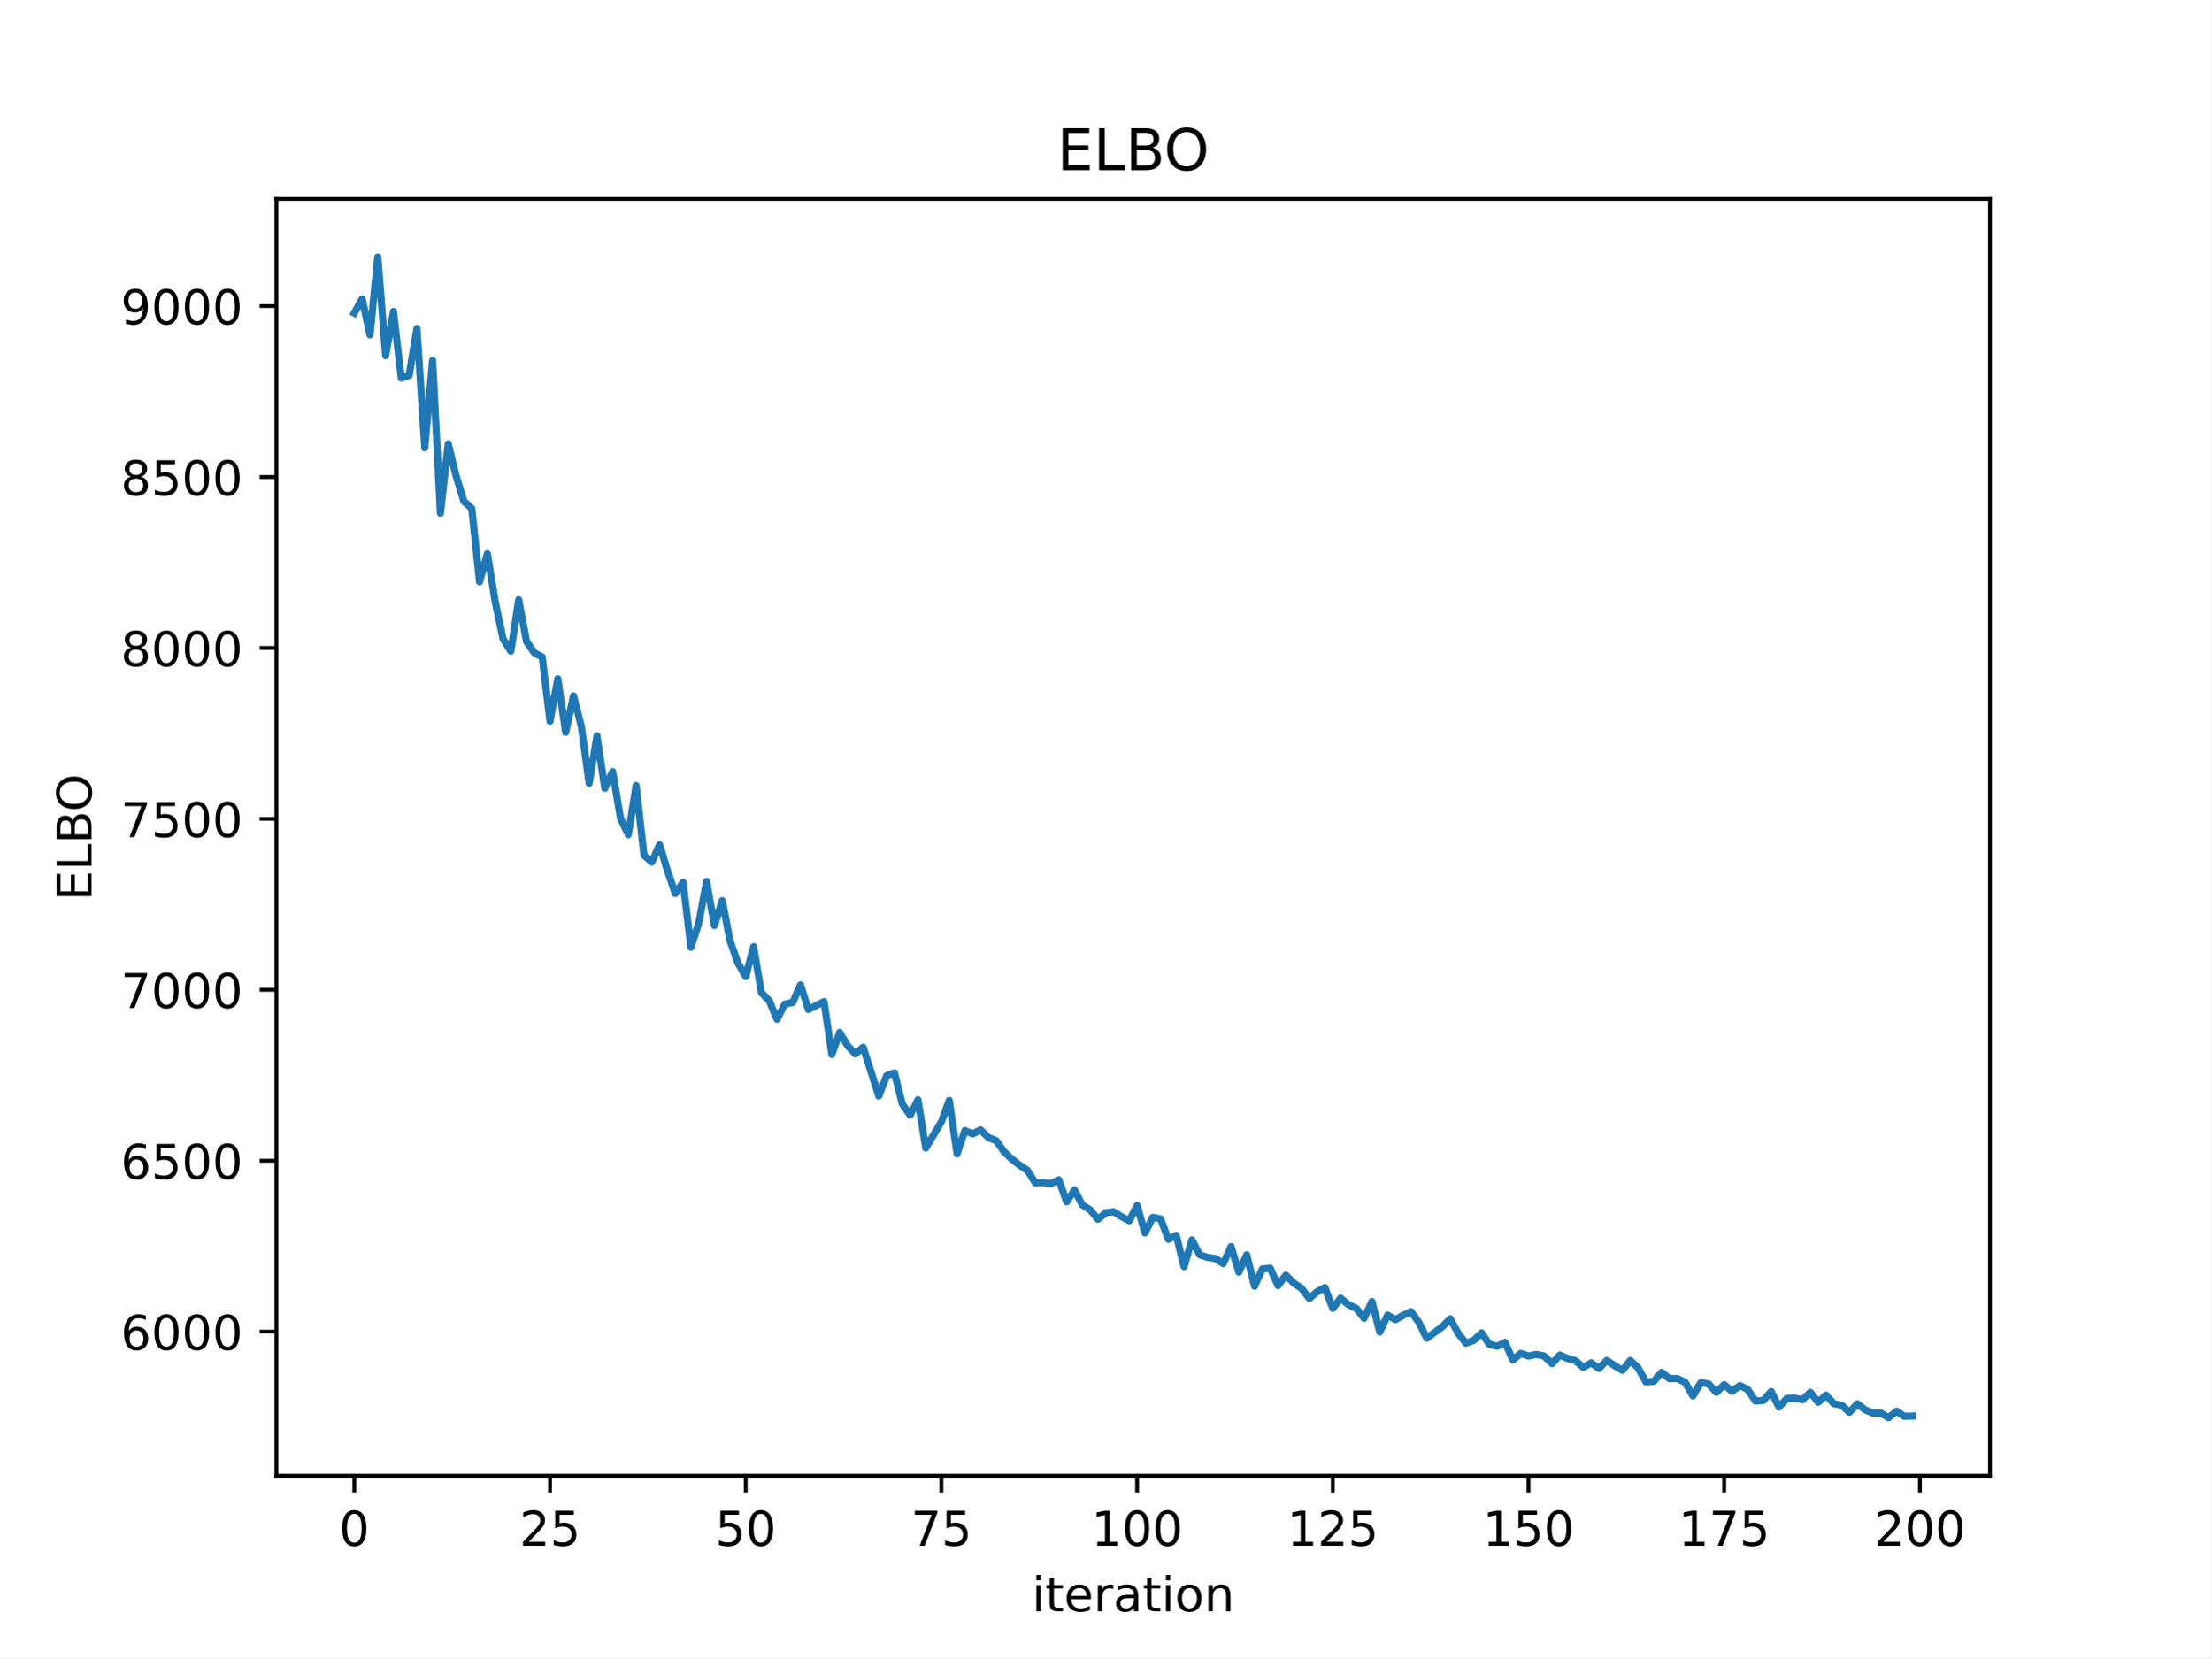
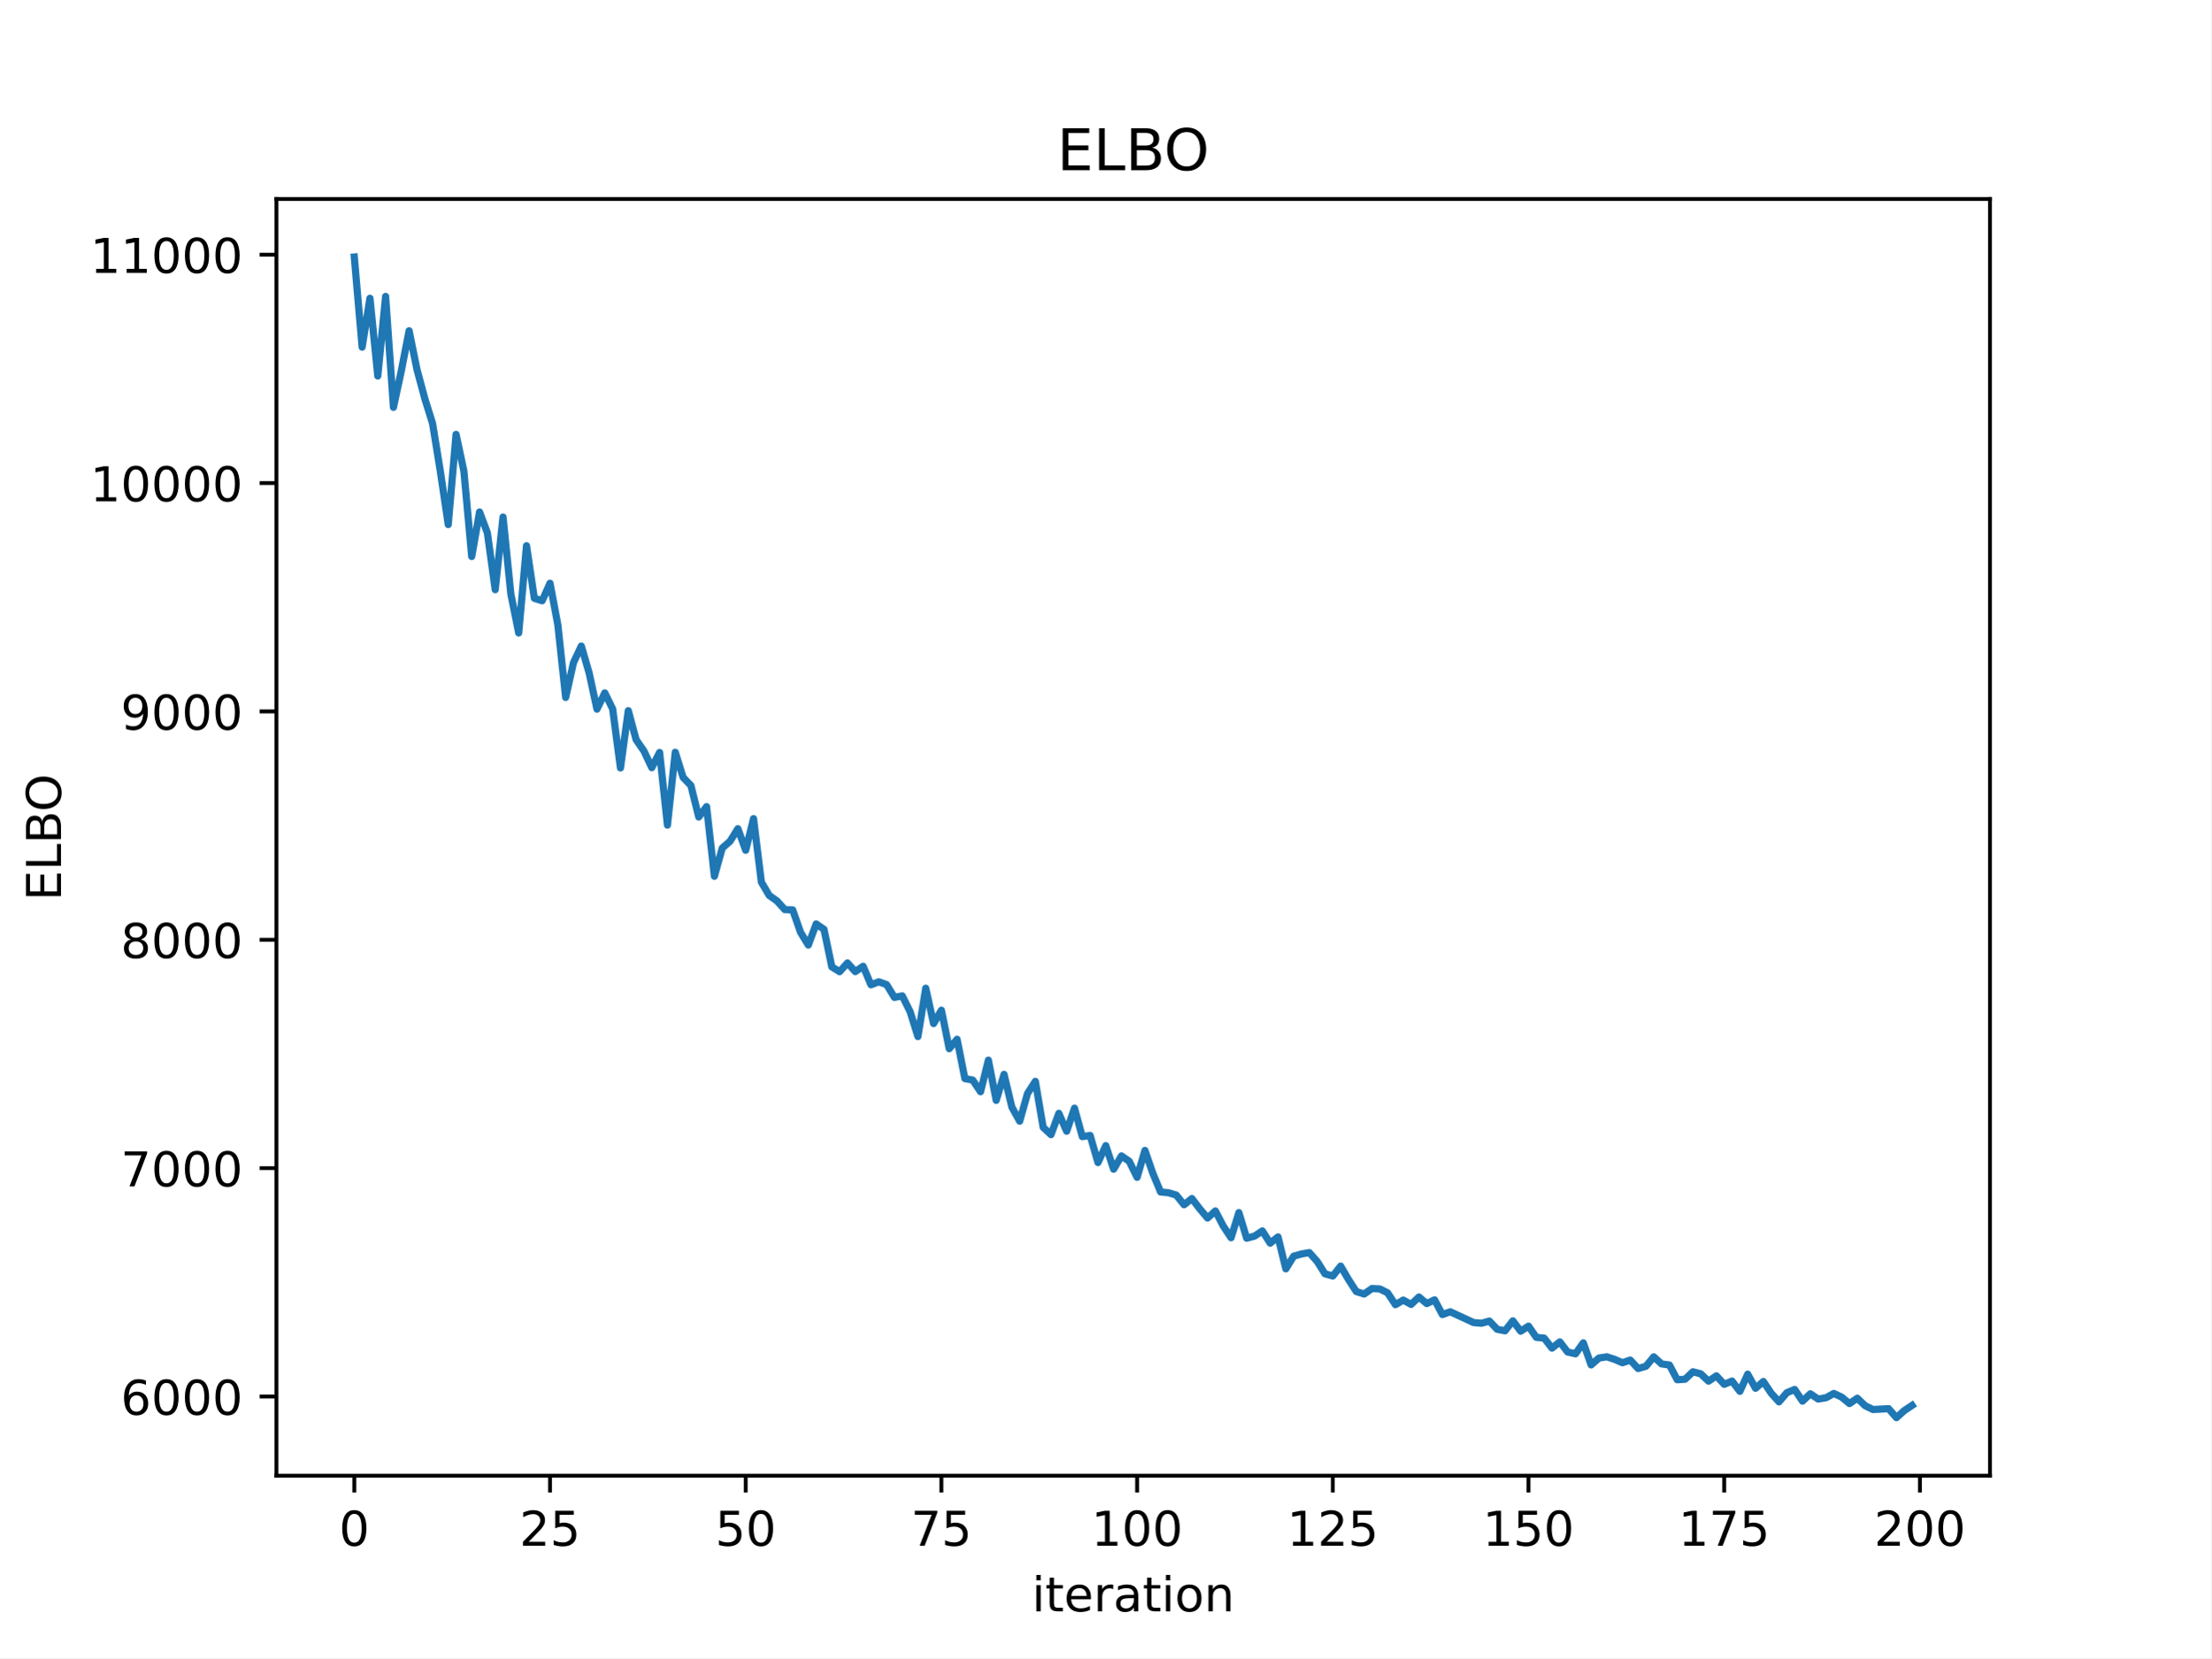
<svg xmlns="http://www.w3.org/2000/svg" xmlns:xlink="http://www.w3.org/1999/xlink" width="460.8pt" height="345.6pt" viewBox="0 0 460.8 345.6" version="1.1">
  <defs>
    <style type="text/css">*{stroke-linejoin: round; stroke-linecap: butt}</style>
  </defs>
  <g id="figure_1">
    <g id="patch_1">
      <path d="M 0 345.6  L 460.8 345.6  L 460.8 0  L 0 0  z " style="fill: #ffffff" />
    </g>
    <g id="axes_1">
      <g id="patch_2">
        <path d="M 57.6 307.584  L 414.72 307.584  L 414.72 41.472  L 57.6 41.472  z " style="fill: #ffffff" />
      </g>
      <g id="matplotlib.axis_1">
        <g id="xtick_1">
          <g id="line2d_1">
            <defs>
-               <path id="m675b08dcce" d="M 0 0  L 0 3.5  " style="stroke: #000000; stroke-width: 0.8" />
+               <path id="m8d74402a1f" d="M 0 0  L 0 3.5  " style="stroke: #000000; stroke-width: 0.8" />
            </defs>
            <g>
-               <use xlink:href="#m675b08dcce" x="73.833" y="307.584" style="stroke: #000000; stroke-width: 0.8" />
+               <use xlink:href="#m8d74402a1f" x="73.833" y="307.584" style="stroke: #000000; stroke-width: 0.8" />
            </g>
          </g>
          <g id="text_1">
            <g transform="translate(70.65148 322.1824) scale(0.1 -0.1)">
              <defs>
                <path id="DejaVuSans-30" d="M 2034 4250  Q 1547 4250 1301 3770  Q 1056 3291 1056 2328  Q 1056 1369 1301 889  Q 1547 409 2034 409  Q 2525 409 2770 889  Q 3016 1369 3016 2328  Q 3016 3291 2770 3770  Q 2525 4250 2034 4250  z M 2034 4750  Q 2819 4750 3233 4129  Q 3647 3509 3647 2328  Q 3647 1150 3233 529  Q 2819 -91 2034 -91  Q 1250 -91 836 529  Q 422 1150 422 2328  Q 422 3509 836 4129  Q 1250 4750 2034 4750  z " transform="scale(0.015625)" />
              </defs>
              <use xlink:href="#DejaVuSans-30" />
            </g>
          </g>
        </g>
        <g id="xtick_2">
          <g id="line2d_2">
            <g>
-               <use xlink:href="#m675b08dcce" x="114.618" y="307.584" style="stroke: #000000; stroke-width: 0.8" />
+               <use xlink:href="#m8d74402a1f" x="114.618" y="307.584" style="stroke: #000000; stroke-width: 0.8" />
            </g>
          </g>
          <g id="text_2">
            <g transform="translate(108.256 322.1824) scale(0.1 -0.1)">
              <defs>
                <path id="DejaVuSans-32" d="M 1228 531  L 3431 531  L 3431 0  L 469 0  L 469 531  Q 828 903 1448 1529  Q 2069 2156 2228 2338  Q 2531 2678 2651 2914  Q 2772 3150 2772 3378  Q 2772 3750 2511 3984  Q 2250 4219 1831 4219  Q 1534 4219 1204 4116  Q 875 4013 500 3803  L 500 4441  Q 881 4594 1212 4672  Q 1544 4750 1819 4750  Q 2544 4750 2975 4387  Q 3406 4025 3406 3419  Q 3406 3131 3298 2873  Q 3191 2616 2906 2266  Q 2828 2175 2409 1742  Q 1991 1309 1228 531  z " transform="scale(0.015625)" />
                <path id="DejaVuSans-35" d="M 691 4666  L 3169 4666  L 3169 4134  L 1269 4134  L 1269 2991  Q 1406 3038 1543 3061  Q 1681 3084 1819 3084  Q 2600 3084 3056 2656  Q 3513 2228 3513 1497  Q 3513 744 3044 326  Q 2575 -91 1722 -91  Q 1428 -91 1123 -41  Q 819 9 494 109  L 494 744  Q 775 591 1075 516  Q 1375 441 1709 441  Q 2250 441 2565 725  Q 2881 1009 2881 1497  Q 2881 1984 2565 2268  Q 2250 2553 1709 2553  Q 1456 2553 1204 2497  Q 953 2441 691 2322  L 691 4666  z " transform="scale(0.015625)" />
              </defs>
              <use xlink:href="#DejaVuSans-32" />
              <use xlink:href="#DejaVuSans-35" transform="translate(63.62305 0)" />
            </g>
          </g>
        </g>
        <g id="xtick_3">
          <g id="line2d_3">
            <g>
-               <use xlink:href="#m675b08dcce" x="155.404" y="307.584" style="stroke: #000000; stroke-width: 0.8" />
+               <use xlink:href="#m8d74402a1f" x="155.404" y="307.584" style="stroke: #000000; stroke-width: 0.8" />
            </g>
          </g>
          <g id="text_3">
            <g transform="translate(149.0417 322.1824) scale(0.1 -0.1)">
              <use xlink:href="#DejaVuSans-35" />
              <use xlink:href="#DejaVuSans-30" transform="translate(63.62305 0)" />
            </g>
          </g>
        </g>
        <g id="xtick_4">
          <g id="line2d_4">
            <g>
-               <use xlink:href="#m675b08dcce" x="196.19" y="307.584" style="stroke: #000000; stroke-width: 0.8" />
+               <use xlink:href="#m8d74402a1f" x="196.19" y="307.584" style="stroke: #000000; stroke-width: 0.8" />
            </g>
          </g>
          <g id="text_4">
            <g transform="translate(189.8275 322.1824) scale(0.1 -0.1)">
              <defs>
                <path id="DejaVuSans-37" d="M 525 4666  L 3525 4666  L 3525 4397  L 1831 0  L 1172 0  L 2766 4134  L 525 4134  L 525 4666  z " transform="scale(0.015625)" />
              </defs>
              <use xlink:href="#DejaVuSans-37" />
              <use xlink:href="#DejaVuSans-35" transform="translate(63.62305 0)" />
            </g>
          </g>
        </g>
        <g id="xtick_5">
          <g id="line2d_5">
            <g>
-               <use xlink:href="#m675b08dcce" x="236.976" y="307.584" style="stroke: #000000; stroke-width: 0.8" />
+               <use xlink:href="#m8d74402a1f" x="236.976" y="307.584" style="stroke: #000000; stroke-width: 0.8" />
            </g>
          </g>
          <g id="text_5">
            <g transform="translate(227.432 322.1824) scale(0.1 -0.1)">
              <defs>
                <path id="DejaVuSans-31" d="M 794 531  L 1825 531  L 1825 4091  L 703 3866  L 703 4441  L 1819 4666  L 2450 4666  L 2450 531  L 3481 531  L 3481 0  L 794 0  L 794 531  z " transform="scale(0.015625)" />
              </defs>
              <use xlink:href="#DejaVuSans-31" />
              <use xlink:href="#DejaVuSans-30" transform="translate(63.62305 0)" />
              <use xlink:href="#DejaVuSans-30" transform="translate(127.2461 0)" />
            </g>
          </g>
        </g>
        <g id="xtick_6">
          <g id="line2d_6">
            <g>
-               <use xlink:href="#m675b08dcce" x="277.761" y="307.584" style="stroke: #000000; stroke-width: 0.8" />
+               <use xlink:href="#m8d74402a1f" x="277.761" y="307.584" style="stroke: #000000; stroke-width: 0.8" />
            </g>
          </g>
          <g id="text_6">
            <g transform="translate(268.2177 322.1824) scale(0.1 -0.1)">
              <use xlink:href="#DejaVuSans-31" />
              <use xlink:href="#DejaVuSans-32" transform="translate(63.62305 0)" />
              <use xlink:href="#DejaVuSans-35" transform="translate(127.2461 0)" />
            </g>
          </g>
        </g>
        <g id="xtick_7">
          <g id="line2d_7">
            <g>
-               <use xlink:href="#m675b08dcce" x="318.547" y="307.584" style="stroke: #000000; stroke-width: 0.8" />
+               <use xlink:href="#m8d74402a1f" x="318.547" y="307.584" style="stroke: #000000; stroke-width: 0.8" />
            </g>
          </g>
          <g id="text_7">
            <g transform="translate(309.0035 322.1824) scale(0.1 -0.1)">
              <use xlink:href="#DejaVuSans-31" />
              <use xlink:href="#DejaVuSans-35" transform="translate(63.62305 0)" />
              <use xlink:href="#DejaVuSans-30" transform="translate(127.2461 0)" />
            </g>
          </g>
        </g>
        <g id="xtick_8">
          <g id="line2d_8">
            <g>
-               <use xlink:href="#m675b08dcce" x="359.333" y="307.584" style="stroke: #000000; stroke-width: 0.8" />
+               <use xlink:href="#m8d74402a1f" x="359.333" y="307.584" style="stroke: #000000; stroke-width: 0.8" />
            </g>
          </g>
          <g id="text_8">
            <g transform="translate(349.7892 322.1824) scale(0.1 -0.1)">
              <use xlink:href="#DejaVuSans-31" />
              <use xlink:href="#DejaVuSans-37" transform="translate(63.62305 0)" />
              <use xlink:href="#DejaVuSans-35" transform="translate(127.2461 0)" />
            </g>
          </g>
        </g>
        <g id="xtick_9">
          <g id="line2d_9">
            <g>
-               <use xlink:href="#m675b08dcce" x="400.119" y="307.584" style="stroke: #000000; stroke-width: 0.8" />
+               <use xlink:href="#m8d74402a1f" x="400.119" y="307.584" style="stroke: #000000; stroke-width: 0.8" />
            </g>
          </g>
          <g id="text_9">
            <g transform="translate(390.575 322.1824) scale(0.1 -0.1)">
              <use xlink:href="#DejaVuSans-32" />
              <use xlink:href="#DejaVuSans-30" transform="translate(63.62305 0)" />
              <use xlink:href="#DejaVuSans-30" transform="translate(127.2461 0)" />
            </g>
          </g>
        </g>
        <g id="text_10">
          <g transform="translate(215.0373 335.8606) scale(0.1 -0.1)">
            <defs>
              <path id="DejaVuSans-69" d="M 603 3500  L 1178 3500  L 1178 0  L 603 0  L 603 3500  z M 603 4863  L 1178 4863  L 1178 4134  L 603 4134  L 603 4863  z " transform="scale(0.015625)" />
              <path id="DejaVuSans-74" d="M 1172 4494  L 1172 3500  L 2356 3500  L 2356 3053  L 1172 3053  L 1172 1153  Q 1172 725 1289 603  Q 1406 481 1766 481  L 2356 481  L 2356 0  L 1766 0  Q 1100 0 847 248  Q 594 497 594 1153  L 594 3053  L 172 3053  L 172 3500  L 594 3500  L 594 4494  L 1172 4494  z " transform="scale(0.015625)" />
              <path id="DejaVuSans-65" d="M 3597 1894  L 3597 1613  L 953 1613  Q 991 1019 1311 708  Q 1631 397 2203 397  Q 2534 397 2845 478  Q 3156 559 3463 722  L 3463 178  Q 3153 47 2828 -22  Q 2503 -91 2169 -91  Q 1331 -91 842 396  Q 353 884 353 1716  Q 353 2575 817 3079  Q 1281 3584 2069 3584  Q 2775 3584 3186 3129  Q 3597 2675 3597 1894  z M 3022 2063  Q 3016 2534 2758 2815  Q 2500 3097 2075 3097  Q 1594 3097 1305 2825  Q 1016 2553 972 2059  L 3022 2063  z " transform="scale(0.015625)" />
              <path id="DejaVuSans-72" d="M 2631 2963  Q 2534 3019 2420 3045  Q 2306 3072 2169 3072  Q 1681 3072 1420 2755  Q 1159 2438 1159 1844  L 1159 0  L 581 0  L 581 3500  L 1159 3500  L 1159 2956  Q 1341 3275 1631 3429  Q 1922 3584 2338 3584  Q 2397 3584 2469 3576  Q 2541 3569 2628 3553  L 2631 2963  z " transform="scale(0.015625)" />
              <path id="DejaVuSans-61" d="M 2194 1759  Q 1497 1759 1228 1600  Q 959 1441 959 1056  Q 959 750 1161 570  Q 1363 391 1709 391  Q 2188 391 2477 730  Q 2766 1069 2766 1631  L 2766 1759  L 2194 1759  z M 3341 1997  L 3341 0  L 2766 0  L 2766 531  Q 2569 213 2275 61  Q 1981 -91 1556 -91  Q 1019 -91 701 211  Q 384 513 384 1019  Q 384 1609 779 1909  Q 1175 2209 1959 2209  L 2766 2209  L 2766 2266  Q 2766 2663 2505 2880  Q 2244 3097 1772 3097  Q 1472 3097 1187 3025  Q 903 2953 641 2809  L 641 3341  Q 956 3463 1253 3523  Q 1550 3584 1831 3584  Q 2591 3584 2966 3190  Q 3341 2797 3341 1997  z " transform="scale(0.015625)" />
              <path id="DejaVuSans-6f" d="M 1959 3097  Q 1497 3097 1228 2736  Q 959 2375 959 1747  Q 959 1119 1226 758  Q 1494 397 1959 397  Q 2419 397 2687 759  Q 2956 1122 2956 1747  Q 2956 2369 2687 2733  Q 2419 3097 1959 3097  z M 1959 3584  Q 2709 3584 3137 3096  Q 3566 2609 3566 1747  Q 3566 888 3137 398  Q 2709 -91 1959 -91  Q 1206 -91 779 398  Q 353 888 353 1747  Q 353 2609 779 3096  Q 1206 3584 1959 3584  z " transform="scale(0.015625)" />
              <path id="DejaVuSans-6e" d="M 3513 2113  L 3513 0  L 2938 0  L 2938 2094  Q 2938 2591 2744 2837  Q 2550 3084 2163 3084  Q 1697 3084 1428 2787  Q 1159 2491 1159 1978  L 1159 0  L 581 0  L 581 3500  L 1159 3500  L 1159 2956  Q 1366 3272 1645 3428  Q 1925 3584 2291 3584  Q 2894 3584 3203 3211  Q 3513 2838 3513 2113  z " transform="scale(0.015625)" />
            </defs>
            <use xlink:href="#DejaVuSans-69" />
            <use xlink:href="#DejaVuSans-74" transform="translate(27.7832 0)" />
            <use xlink:href="#DejaVuSans-65" transform="translate(66.99219 0)" />
            <use xlink:href="#DejaVuSans-72" transform="translate(128.5156 0)" />
            <use xlink:href="#DejaVuSans-61" transform="translate(169.6289 0)" />
            <use xlink:href="#DejaVuSans-74" transform="translate(230.9082 0)" />
            <use xlink:href="#DejaVuSans-69" transform="translate(270.1172 0)" />
            <use xlink:href="#DejaVuSans-6f" transform="translate(297.9004 0)" />
            <use xlink:href="#DejaVuSans-6e" transform="translate(359.082 0)" />
          </g>
        </g>
      </g>
      <g id="matplotlib.axis_2">
        <g id="ytick_1">
          <g id="line2d_10">
            <defs>
-               <path id="m60bd66dfd9" d="M 0 0  L -3.5 0  " style="stroke: #000000; stroke-width: 0.8" />
+               <path id="maaee3a197e" d="M 0 0  L -3.5 0  " style="stroke: #000000; stroke-width: 0.8" />
            </defs>
            <g>
-               <use xlink:href="#m60bd66dfd9" x="57.6" y="277.555" style="stroke: #000000; stroke-width: 0.8" />
+               <use xlink:href="#maaee3a197e" x="57.6" y="291.086" style="stroke: #000000; stroke-width: 0.8" />
            </g>
          </g>
          <g id="text_11">
-             <g transform="translate(25.15 281.3546) scale(0.1 -0.1)">
+             <g transform="translate(25.15 294.8849) scale(0.1 -0.1)">
              <defs>
                <path id="DejaVuSans-36" d="M 2113 2584  Q 1688 2584 1439 2293  Q 1191 2003 1191 1497  Q 1191 994 1439 701  Q 1688 409 2113 409  Q 2538 409 2786 701  Q 3034 994 3034 1497  Q 3034 2003 2786 2293  Q 2538 2584 2113 2584  z M 3366 4563  L 3366 3988  Q 3128 4100 2886 4159  Q 2644 4219 2406 4219  Q 1781 4219 1451 3797  Q 1122 3375 1075 2522  Q 1259 2794 1537 2939  Q 1816 3084 2150 3084  Q 2853 3084 3261 2657  Q 3669 2231 3669 1497  Q 3669 778 3244 343  Q 2819 -91 2113 -91  Q 1303 -91 875 529  Q 447 1150 447 2328  Q 447 3434 972 4092  Q 1497 4750 2381 4750  Q 2619 4750 2861 4703  Q 3103 4656 3366 4563  z " transform="scale(0.015625)" />
              </defs>
              <use xlink:href="#DejaVuSans-36" />
              <use xlink:href="#DejaVuSans-30" transform="translate(63.62305 0)" />
              <use xlink:href="#DejaVuSans-30" transform="translate(127.2461 0)" />
              <use xlink:href="#DejaVuSans-30" transform="translate(190.8691 0)" />
            </g>
          </g>
        </g>
        <g id="ytick_2">
          <g id="line2d_11">
            <g>
-               <use xlink:href="#m60bd66dfd9" x="57.6" y="241.929" style="stroke: #000000; stroke-width: 0.8" />
+               <use xlink:href="#maaee3a197e" x="57.6" y="243.484" style="stroke: #000000; stroke-width: 0.8" />
            </g>
          </g>
          <g id="text_12">
-             <g transform="translate(25.15 245.7279) scale(0.1 -0.1)">
-               <use xlink:href="#DejaVuSans-36" />
-               <use xlink:href="#DejaVuSans-35" transform="translate(63.62305 0)" />
+             <g transform="translate(25.15 247.2828) scale(0.1 -0.1)">
+               <use xlink:href="#DejaVuSans-37" />
+               <use xlink:href="#DejaVuSans-30" transform="translate(63.62305 0)" />
              <use xlink:href="#DejaVuSans-30" transform="translate(127.2461 0)" />
              <use xlink:href="#DejaVuSans-30" transform="translate(190.8691 0)" />
            </g>
          </g>
        </g>
        <g id="ytick_3">
          <g id="line2d_12">
            <g>
-               <use xlink:href="#m60bd66dfd9" x="57.6" y="206.302" style="stroke: #000000; stroke-width: 0.8" />
+               <use xlink:href="#maaee3a197e" x="57.6" y="195.882" style="stroke: #000000; stroke-width: 0.8" />
            </g>
          </g>
          <g id="text_13">
-             <g transform="translate(25.15 210.1012) scale(0.1 -0.1)">
-               <use xlink:href="#DejaVuSans-37" />
+             <g transform="translate(25.15 199.6808) scale(0.1 -0.1)">
+               <defs>
+                 <path id="DejaVuSans-38" d="M 2034 2216  Q 1584 2216 1326 1975  Q 1069 1734 1069 1313  Q 1069 891 1326 650  Q 1584 409 2034 409  Q 2484 409 2743 651  Q 3003 894 3003 1313  Q 3003 1734 2745 1975  Q 2488 2216 2034 2216  z M 1403 2484  Q 997 2584 770 2862  Q 544 3141 544 3541  Q 544 4100 942 4425  Q 1341 4750 2034 4750  Q 2731 4750 3128 4425  Q 3525 4100 3525 3541  Q 3525 3141 3298 2862  Q 3072 2584 2669 2484  Q 3125 2378 3379 2068  Q 3634 1759 3634 1313  Q 3634 634 3220 271  Q 2806 -91 2034 -91  Q 1263 -91 848 271  Q 434 634 434 1313  Q 434 1759 690 2068  Q 947 2378 1403 2484  z M 1172 3481  Q 1172 3119 1398 2916  Q 1625 2713 2034 2713  Q 2441 2713 2670 2916  Q 2900 3119 2900 3481  Q 2900 3844 2670 4047  Q 2441 4250 2034 4250  Q 1625 4250 1398 4047  Q 1172 3844 1172 3481  z " transform="scale(0.015625)" />
+               </defs>
+               <use xlink:href="#DejaVuSans-38" />
              <use xlink:href="#DejaVuSans-30" transform="translate(63.62305 0)" />
              <use xlink:href="#DejaVuSans-30" transform="translate(127.2461 0)" />
              <use xlink:href="#DejaVuSans-30" transform="translate(190.8691 0)" />
            </g>
          </g>
        </g>
        <g id="ytick_4">
          <g id="line2d_13">
            <g>
-               <use xlink:href="#m60bd66dfd9" x="57.6" y="170.675" style="stroke: #000000; stroke-width: 0.8" />
+               <use xlink:href="#maaee3a197e" x="57.6" y="148.279" style="stroke: #000000; stroke-width: 0.8" />
            </g>
          </g>
          <g id="text_14">
-             <g transform="translate(25.15 174.4746) scale(0.1 -0.1)">
-               <use xlink:href="#DejaVuSans-37" />
-               <use xlink:href="#DejaVuSans-35" transform="translate(63.62305 0)" />
+             <g transform="translate(25.15 152.0787) scale(0.1 -0.1)">
+               <defs>
+                 <path id="DejaVuSans-39" d="M 703 97  L 703 672  Q 941 559 1184 500  Q 1428 441 1663 441  Q 2288 441 2617 861  Q 2947 1281 2994 2138  Q 2813 1869 2534 1725  Q 2256 1581 1919 1581  Q 1219 1581 811 2004  Q 403 2428 403 3163  Q 403 3881 828 4315  Q 1253 4750 1959 4750  Q 2769 4750 3195 4129  Q 3622 3509 3622 2328  Q 3622 1225 3098 567  Q 2575 -91 1691 -91  Q 1453 -91 1209 -44  Q 966 3 703 97  z M 1959 2075  Q 2384 2075 2632 2365  Q 2881 2656 2881 3163  Q 2881 3666 2632 3958  Q 2384 4250 1959 4250  Q 1534 4250 1286 3958  Q 1038 3666 1038 3163  Q 1038 2656 1286 2365  Q 1534 2075 1959 2075  z " transform="scale(0.015625)" />
+               </defs>
+               <use xlink:href="#DejaVuSans-39" />
+               <use xlink:href="#DejaVuSans-30" transform="translate(63.62305 0)" />
              <use xlink:href="#DejaVuSans-30" transform="translate(127.2461 0)" />
              <use xlink:href="#DejaVuSans-30" transform="translate(190.8691 0)" />
            </g>
          </g>
        </g>
        <g id="ytick_5">
          <g id="line2d_14">
            <g>
-               <use xlink:href="#m60bd66dfd9" x="57.6" y="135.049" style="stroke: #000000; stroke-width: 0.8" />
+               <use xlink:href="#maaee3a197e" x="57.6" y="100.677" style="stroke: #000000; stroke-width: 0.8" />
            </g>
          </g>
          <g id="text_15">
-             <g transform="translate(25.15 138.8479) scale(0.1 -0.1)">
-               <defs>
-                 <path id="DejaVuSans-38" d="M 2034 2216  Q 1584 2216 1326 1975  Q 1069 1734 1069 1313  Q 1069 891 1326 650  Q 1584 409 2034 409  Q 2484 409 2743 651  Q 3003 894 3003 1313  Q 3003 1734 2745 1975  Q 2488 2216 2034 2216  z M 1403 2484  Q 997 2584 770 2862  Q 544 3141 544 3541  Q 544 4100 942 4425  Q 1341 4750 2034 4750  Q 2731 4750 3128 4425  Q 3525 4100 3525 3541  Q 3525 3141 3298 2862  Q 3072 2584 2669 2484  Q 3125 2378 3379 2068  Q 3634 1759 3634 1313  Q 3634 634 3220 271  Q 2806 -91 2034 -91  Q 1263 -91 848 271  Q 434 634 434 1313  Q 434 1759 690 2068  Q 947 2378 1403 2484  z M 1172 3481  Q 1172 3119 1398 2916  Q 1625 2713 2034 2713  Q 2441 2713 2670 2916  Q 2900 3119 2900 3481  Q 2900 3844 2670 4047  Q 2441 4250 2034 4250  Q 1625 4250 1398 4047  Q 1172 3844 1172 3481  z " transform="scale(0.015625)" />
-               </defs>
-               <use xlink:href="#DejaVuSans-38" />
-               <use xlink:href="#DejaVuSans-30" transform="translate(63.62305 0)" />
-               <use xlink:href="#DejaVuSans-30" transform="translate(127.2461 0)" />
-               <use xlink:href="#DejaVuSans-30" transform="translate(190.8691 0)" />
+             <g transform="translate(18.7875 104.4766) scale(0.1 -0.1)">
+               <use xlink:href="#DejaVuSans-31" />
+               <use xlink:href="#DejaVuSans-30" transform="translate(63.62305 0)" />
+               <use xlink:href="#DejaVuSans-30" transform="translate(127.2461 0)" />
+               <use xlink:href="#DejaVuSans-30" transform="translate(190.8691 0)" />
+               <use xlink:href="#DejaVuSans-30" transform="translate(254.4922 0)" />
            </g>
          </g>
        </g>
        <g id="ytick_6">
          <g id="line2d_15">
            <g>
-               <use xlink:href="#m60bd66dfd9" x="57.6" y="99.422" style="stroke: #000000; stroke-width: 0.8" />
+               <use xlink:href="#maaee3a197e" x="57.6" y="53.075" style="stroke: #000000; stroke-width: 0.8" />
            </g>
          </g>
          <g id="text_16">
-             <g transform="translate(25.15 103.2212) scale(0.1 -0.1)">
-               <use xlink:href="#DejaVuSans-38" />
-               <use xlink:href="#DejaVuSans-35" transform="translate(63.62305 0)" />
-               <use xlink:href="#DejaVuSans-30" transform="translate(127.2461 0)" />
-               <use xlink:href="#DejaVuSans-30" transform="translate(190.8691 0)" />
-             </g>
-           </g>
-         </g>
-         <g id="ytick_7">
-           <g id="line2d_16">
-             <g>
-               <use xlink:href="#m60bd66dfd9" x="57.6" y="63.795" style="stroke: #000000; stroke-width: 0.8" />
-             </g>
-           </g>
-           <g id="text_17">
-             <g transform="translate(25.15 67.59458) scale(0.1 -0.1)">
-               <defs>
-                 <path id="DejaVuSans-39" d="M 703 97  L 703 672  Q 941 559 1184 500  Q 1428 441 1663 441  Q 2288 441 2617 861  Q 2947 1281 2994 2138  Q 2813 1869 2534 1725  Q 2256 1581 1919 1581  Q 1219 1581 811 2004  Q 403 2428 403 3163  Q 403 3881 828 4315  Q 1253 4750 1959 4750  Q 2769 4750 3195 4129  Q 3622 3509 3622 2328  Q 3622 1225 3098 567  Q 2575 -91 1691 -91  Q 1453 -91 1209 -44  Q 966 3 703 97  z M 1959 2075  Q 2384 2075 2632 2365  Q 2881 2656 2881 3163  Q 2881 3666 2632 3958  Q 2384 4250 1959 4250  Q 1534 4250 1286 3958  Q 1038 3666 1038 3163  Q 1038 2656 1286 2365  Q 1534 2075 1959 2075  z " transform="scale(0.015625)" />
-               </defs>
-               <use xlink:href="#DejaVuSans-39" />
-               <use xlink:href="#DejaVuSans-30" transform="translate(63.62305 0)" />
-               <use xlink:href="#DejaVuSans-30" transform="translate(127.2461 0)" />
-               <use xlink:href="#DejaVuSans-30" transform="translate(190.8691 0)" />
-             </g>
-           </g>
-         </g>
-         <g id="text_18">
-           <g transform="translate(19.07031 187.7522) rotate(-90) scale(0.1 -0.1)">
+             <g transform="translate(18.7875 56.87456) scale(0.1 -0.1)">
+               <use xlink:href="#DejaVuSans-31" />
+               <use xlink:href="#DejaVuSans-31" transform="translate(63.62305 0)" />
+               <use xlink:href="#DejaVuSans-30" transform="translate(127.2461 0)" />
+               <use xlink:href="#DejaVuSans-30" transform="translate(190.8691 0)" />
+               <use xlink:href="#DejaVuSans-30" transform="translate(254.4922 0)" />
+             </g>
+           </g>
+         </g>
+         <g id="text_17">
+           <g transform="translate(12.70781 187.7522) rotate(-90) scale(0.1 -0.1)">
            <defs>
              <path id="DejaVuSans-45" d="M 628 4666  L 3578 4666  L 3578 4134  L 1259 4134  L 1259 2753  L 3481 2753  L 3481 2222  L 1259 2222  L 1259 531  L 3634 531  L 3634 0  L 628 0  L 628 4666  z " transform="scale(0.015625)" />
              <path id="DejaVuSans-4c" d="M 628 4666  L 1259 4666  L 1259 531  L 3531 531  L 3531 0  L 628 0  L 628 4666  z " transform="scale(0.015625)" />
              <path id="DejaVuSans-42" d="M 1259 2228  L 1259 519  L 2272 519  Q 2781 519 3026 730  Q 3272 941 3272 1375  Q 3272 1813 3026 2020  Q 2781 2228 2272 2228  L 1259 2228  z M 1259 4147  L 1259 2741  L 2194 2741  Q 2656 2741 2882 2914  Q 3109 3088 3109 3444  Q 3109 3797 2882 3972  Q 2656 4147 2194 4147  L 1259 4147  z M 628 4666  L 2241 4666  Q 2963 4666 3353 4366  Q 3744 4066 3744 3513  Q 3744 3084 3544 2831  Q 3344 2578 2956 2516  Q 3422 2416 3680 2098  Q 3938 1781 3938 1306  Q 3938 681 3513 340  Q 3088 0 2303 0  L 628 0  L 628 4666  z " transform="scale(0.015625)" />
              <path id="DejaVuSans-4f" d="M 2522 4238  Q 1834 4238 1429 3725  Q 1025 3213 1025 2328  Q 1025 1447 1429 934  Q 1834 422 2522 422  Q 3209 422 3611 934  Q 4013 1447 4013 2328  Q 4013 3213 3611 3725  Q 3209 4238 2522 4238  z M 2522 4750  Q 3503 4750 4090 4092  Q 4678 3434 4678 2328  Q 4678 1225 4090 567  Q 3503 -91 2522 -91  Q 1538 -91 948 565  Q 359 1222 359 2328  Q 359 3434 948 4092  Q 1538 4750 2522 4750  z " transform="scale(0.015625)" />
            </defs>
            <use xlink:href="#DejaVuSans-45" />
            <use xlink:href="#DejaVuSans-4c" transform="translate(63.18359 0)" />
            <use xlink:href="#DejaVuSans-42" transform="translate(118.8965 0)" />
            <use xlink:href="#DejaVuSans-4f" transform="translate(185.75 0)" />
          </g>
        </g>
      </g>
-       <g id="line2d_17">
-         <path d="M 73.833 65.259  L 75.464 62.297  L 77.096 69.801  L 78.727 53.568  L 80.358 74.128  L 81.99 64.935  L 83.621 78.8  L 85.253 78.24  L 86.884 68.458  L 88.516 93.352  L 90.147 75.144  L 91.778 106.975  L 93.41 92.5  L 95.041 99.189  L 96.673 104.49  L 98.304 105.97  L 99.936 121.256  L 101.567 115.409  L 103.198 125.431  L 104.83 133.17  L 106.461 135.73  L 108.093 125.001  L 109.724 133.704  L 111.356 136.08  L 112.987 136.921  L 114.618 150.328  L 116.25 141.472  L 117.881 152.65  L 119.513 145.046  L 121.144 151.416  L 122.776 163.278  L 124.407 153.381  L 126.038 164.315  L 127.67 160.817  L 129.301 170.515  L 130.933 173.968  L 132.564 163.741  L 134.196 178.236  L 135.827 179.683  L 137.458 176.065  L 139.09 181.464  L 140.721 186.246  L 142.353 183.91  L 143.984 197.439  L 145.616 192.439  L 147.247 183.715  L 148.879 192.912  L 150.51 187.714  L 152.141 196.097  L 153.773 200.689  L 155.404 203.552  L 157.036 197.314  L 158.667 206.881  L 160.299 208.577  L 161.93 212.453  L 163.561 209.289  L 165.193 208.952  L 166.824 205.28  L 168.456 210.423  L 171.719 208.761  L 173.35 219.8  L 174.981 215.193  L 176.613 217.933  L 178.244 219.665  L 179.876 218.293  L 183.139 228.463  L 184.77 224.206  L 186.401 223.623  L 188.033 230.109  L 189.664 232.44  L 191.296 229.226  L 192.927 239.294  L 196.19 233.809  L 197.821 229.352  L 199.453 240.515  L 201.084 235.647  L 202.716 236.346  L 204.347 235.495  L 205.979 237.112  L 207.61 237.751  L 209.241 240.05  L 210.873 241.589  L 212.504 242.885  L 214.136 243.946  L 215.767 246.567  L 217.399 246.506  L 219.03 246.684  L 220.661 245.913  L 222.293 250.512  L 223.924 248.025  L 225.556 251.145  L 227.187 252.167  L 228.819 254.14  L 230.45 252.78  L 232.081 252.57  L 233.713 253.589  L 235.344 254.45  L 236.976 251.262  L 238.607 256.988  L 240.239 253.727  L 241.87 254.059  L 243.501 258.335  L 245.133 257.492  L 246.764 264.008  L 248.396 258.439  L 250.027 261.546  L 251.659 262.09  L 253.29 262.311  L 254.921 263.388  L 256.553 259.813  L 258.184 265.163  L 259.816 261.543  L 261.447 268.088  L 263.079 264.496  L 264.71 264.344  L 266.341 267.968  L 267.973 265.785  L 269.604 267.418  L 271.236 268.532  L 272.867 270.653  L 274.499 269.215  L 276.13 268.394  L 277.761 272.717  L 279.393 270.574  L 281.024 271.949  L 282.656 272.703  L 284.287 274.768  L 285.919 271.3  L 287.55 277.636  L 289.181 274.107  L 290.813 275.075  L 292.444 274.141  L 294.076 273.388  L 295.707 275.647  L 297.339 278.937  L 300.601 276.518  L 302.233 274.869  L 303.864 277.863  L 305.496 279.969  L 307.127 279.378  L 308.759 277.809  L 310.39 280.206  L 312.021 280.595  L 313.653 279.807  L 315.284 283.454  L 316.916 282.09  L 318.547 282.66  L 320.179 282.3  L 321.81 282.638  L 323.441 284.221  L 325.073 282.437  L 326.704 283.162  L 328.336 283.613  L 329.967 285.016  L 331.599 284.051  L 333.23 285.242  L 334.862 283.553  L 336.493 284.661  L 338.124 285.627  L 339.756 283.561  L 341.387 285.119  L 343.019 288.031  L 344.65 287.915  L 346.282 286.035  L 347.913 287.346  L 349.544 287.328  L 351.176 288.103  L 352.807 290.971  L 354.439 288.179  L 356.07 288.453  L 357.702 290.218  L 359.333 288.599  L 360.964 290  L 362.596 288.797  L 364.227 289.62  L 365.859 292.018  L 367.49 291.891  L 369.122 290.041  L 370.753 293.282  L 372.384 291.477  L 374.016 291.422  L 375.647 291.748  L 377.279 290.201  L 378.91 292.266  L 380.542 290.788  L 382.173 292.568  L 383.804 292.896  L 385.436 294.37  L 387.067 292.592  L 388.699 293.851  L 390.33 294.529  L 391.962 294.513  L 393.593 295.488  L 395.224 294.135  L 396.856 295.204  L 398.487 295.157  L 398.487 295.157  " clip-path="url(#p533eff9018)" style="fill: none; stroke: #1f77b4; stroke-width: 1.5; stroke-linecap: square" />
+       <g id="line2d_16">
+         <path d="M 73.833 53.568  L 75.464 72.352  L 77.096 62.166  L 78.727 78.361  L 80.358 61.781  L 81.99 84.897  L 83.621 77.331  L 85.253 68.939  L 86.884 76.977  L 88.516 83.041  L 90.147 88.287  L 91.778 98.333  L 93.41 109.335  L 95.041 90.535  L 96.673 98.203  L 98.304 115.995  L 99.936 106.712  L 101.567 111.068  L 103.198 122.901  L 104.83 107.762  L 106.461 123.826  L 108.093 131.929  L 109.724 113.741  L 111.356 124.7  L 112.987 125.213  L 114.618 121.561  L 116.25 130.213  L 117.881 145.37  L 119.513 138.112  L 121.144 134.655  L 122.776 140.288  L 124.407 147.805  L 126.038 144.422  L 127.67 147.749  L 129.301 160.064  L 130.933 148.12  L 132.564 154.179  L 134.196 156.537  L 135.827 160.006  L 137.458 156.829  L 139.09 171.979  L 140.721 156.793  L 142.353 162.028  L 143.984 163.727  L 145.616 170.291  L 147.247 168.128  L 148.879 182.644  L 150.51 176.775  L 152.141 175.341  L 153.773 172.728  L 155.404 177.224  L 157.036 170.623  L 158.667 183.857  L 160.299 186.633  L 161.93 187.791  L 163.561 189.595  L 165.193 189.644  L 166.824 194.305  L 168.456 196.984  L 170.087 192.577  L 171.719 193.708  L 173.35 201.526  L 174.981 202.536  L 176.613 200.708  L 178.244 202.517  L 179.876 201.396  L 181.507 205.265  L 183.139 204.64  L 184.77 205.225  L 186.401 207.89  L 188.033 207.57  L 189.664 210.852  L 191.296 216.055  L 192.927 205.97  L 194.559 213.349  L 196.19 210.556  L 197.821 218.586  L 199.453 216.617  L 201.084 224.813  L 202.716 225.115  L 204.347 227.558  L 205.979 220.973  L 207.61 229.357  L 209.241 223.929  L 210.873 230.761  L 212.504 233.691  L 214.136 227.913  L 215.767 225.386  L 217.399 234.982  L 219.03 236.497  L 220.661 232.061  L 222.293 235.785  L 223.924 230.982  L 225.556 236.915  L 227.187 236.67  L 228.819 242.318  L 230.45 238.788  L 232.081 243.702  L 233.713 240.931  L 235.344 242.059  L 236.976 245.397  L 238.607 239.789  L 240.239 244.512  L 241.87 248.447  L 243.501 248.608  L 245.133 249.088  L 246.764 251.112  L 248.396 249.815  L 250.027 251.948  L 251.659 253.878  L 253.29 252.402  L 254.921 255.53  L 256.553 257.989  L 258.184 252.746  L 259.816 258.088  L 261.447 257.648  L 263.079 256.565  L 264.71 259.118  L 266.341 257.808  L 267.973 264.471  L 269.604 261.828  L 271.236 261.367  L 272.867 261.083  L 274.499 262.92  L 276.13 265.507  L 277.761 265.964  L 279.393 263.891  L 281.024 266.68  L 282.656 269.199  L 284.287 269.719  L 285.919 268.571  L 287.55 268.656  L 289.181 269.465  L 290.813 271.94  L 292.444 270.98  L 294.076 271.883  L 295.707 270.332  L 297.339 271.705  L 298.97 270.932  L 300.601 274.004  L 302.233 273.416  L 307.127 275.672  L 308.759 275.806  L 310.39 275.352  L 312.021 277.067  L 313.653 277.382  L 315.284 275.306  L 316.916 277.466  L 318.547 276.41  L 320.179 278.752  L 321.81 278.908  L 323.441 280.995  L 325.073 279.692  L 326.704 281.806  L 328.336 282.176  L 329.967 279.889  L 331.599 284.492  L 333.23 283.059  L 334.862 282.803  L 336.493 283.338  L 338.124 284.038  L 339.756 283.485  L 341.387 285.249  L 343.019 284.776  L 344.65 282.809  L 346.282 284.286  L 347.913 284.51  L 349.544 287.58  L 351.176 287.477  L 352.807 285.921  L 354.439 286.353  L 356.07 287.88  L 357.702 286.768  L 359.333 288.539  L 360.964 287.859  L 362.596 290.004  L 364.227 286.42  L 365.859 289.366  L 367.49 287.948  L 369.122 290.384  L 370.753 292.188  L 372.384 290.282  L 374.016 289.613  L 375.647 292.043  L 377.279 290.512  L 378.91 291.606  L 380.542 291.344  L 382.173 290.434  L 383.804 291.207  L 385.436 292.547  L 387.067 291.438  L 388.699 292.999  L 390.33 293.785  L 393.593 293.615  L 395.224 295.488  L 396.856 294.008  L 398.487 292.927  L 398.487 292.927  " clip-path="url(#p62fc58f813)" style="fill: none; stroke: #1f77b4; stroke-width: 1.5; stroke-linecap: square" />
      </g>
      <g id="patch_3">
        <path d="M 57.6 307.584  L 57.6 41.472  " style="fill: none; stroke: #000000; stroke-width: 0.8; stroke-linejoin: miter; stroke-linecap: square" />
      </g>
      <g id="patch_4">
        <path d="M 414.72 307.584  L 414.72 41.472  " style="fill: none; stroke: #000000; stroke-width: 0.8; stroke-linejoin: miter; stroke-linecap: square" />
      </g>
      <g id="patch_5">
        <path d="M 57.6 307.584  L 414.72 307.584  " style="fill: none; stroke: #000000; stroke-width: 0.8; stroke-linejoin: miter; stroke-linecap: square" />
      </g>
      <g id="patch_6">
        <path d="M 57.6 41.472  L 414.72 41.472  " style="fill: none; stroke: #000000; stroke-width: 0.8; stroke-linejoin: miter; stroke-linecap: square" />
      </g>
-       <g id="text_19">
+       <g id="text_18">
        <g transform="translate(220.2909 35.472) scale(0.12 -0.12)">
          <use xlink:href="#DejaVuSans-45" />
          <use xlink:href="#DejaVuSans-4c" transform="translate(63.18359 0)" />
          <use xlink:href="#DejaVuSans-42" transform="translate(118.8965 0)" />
          <use xlink:href="#DejaVuSans-4f" transform="translate(185.75 0)" />
        </g>
      </g>
    </g>
  </g>
  <defs>
-     <clipPath id="p533eff9018">
+     <clipPath id="p62fc58f813">
      <rect x="57.6" y="41.472" width="357.12" height="266.112" />
    </clipPath>
  </defs>
</svg>
